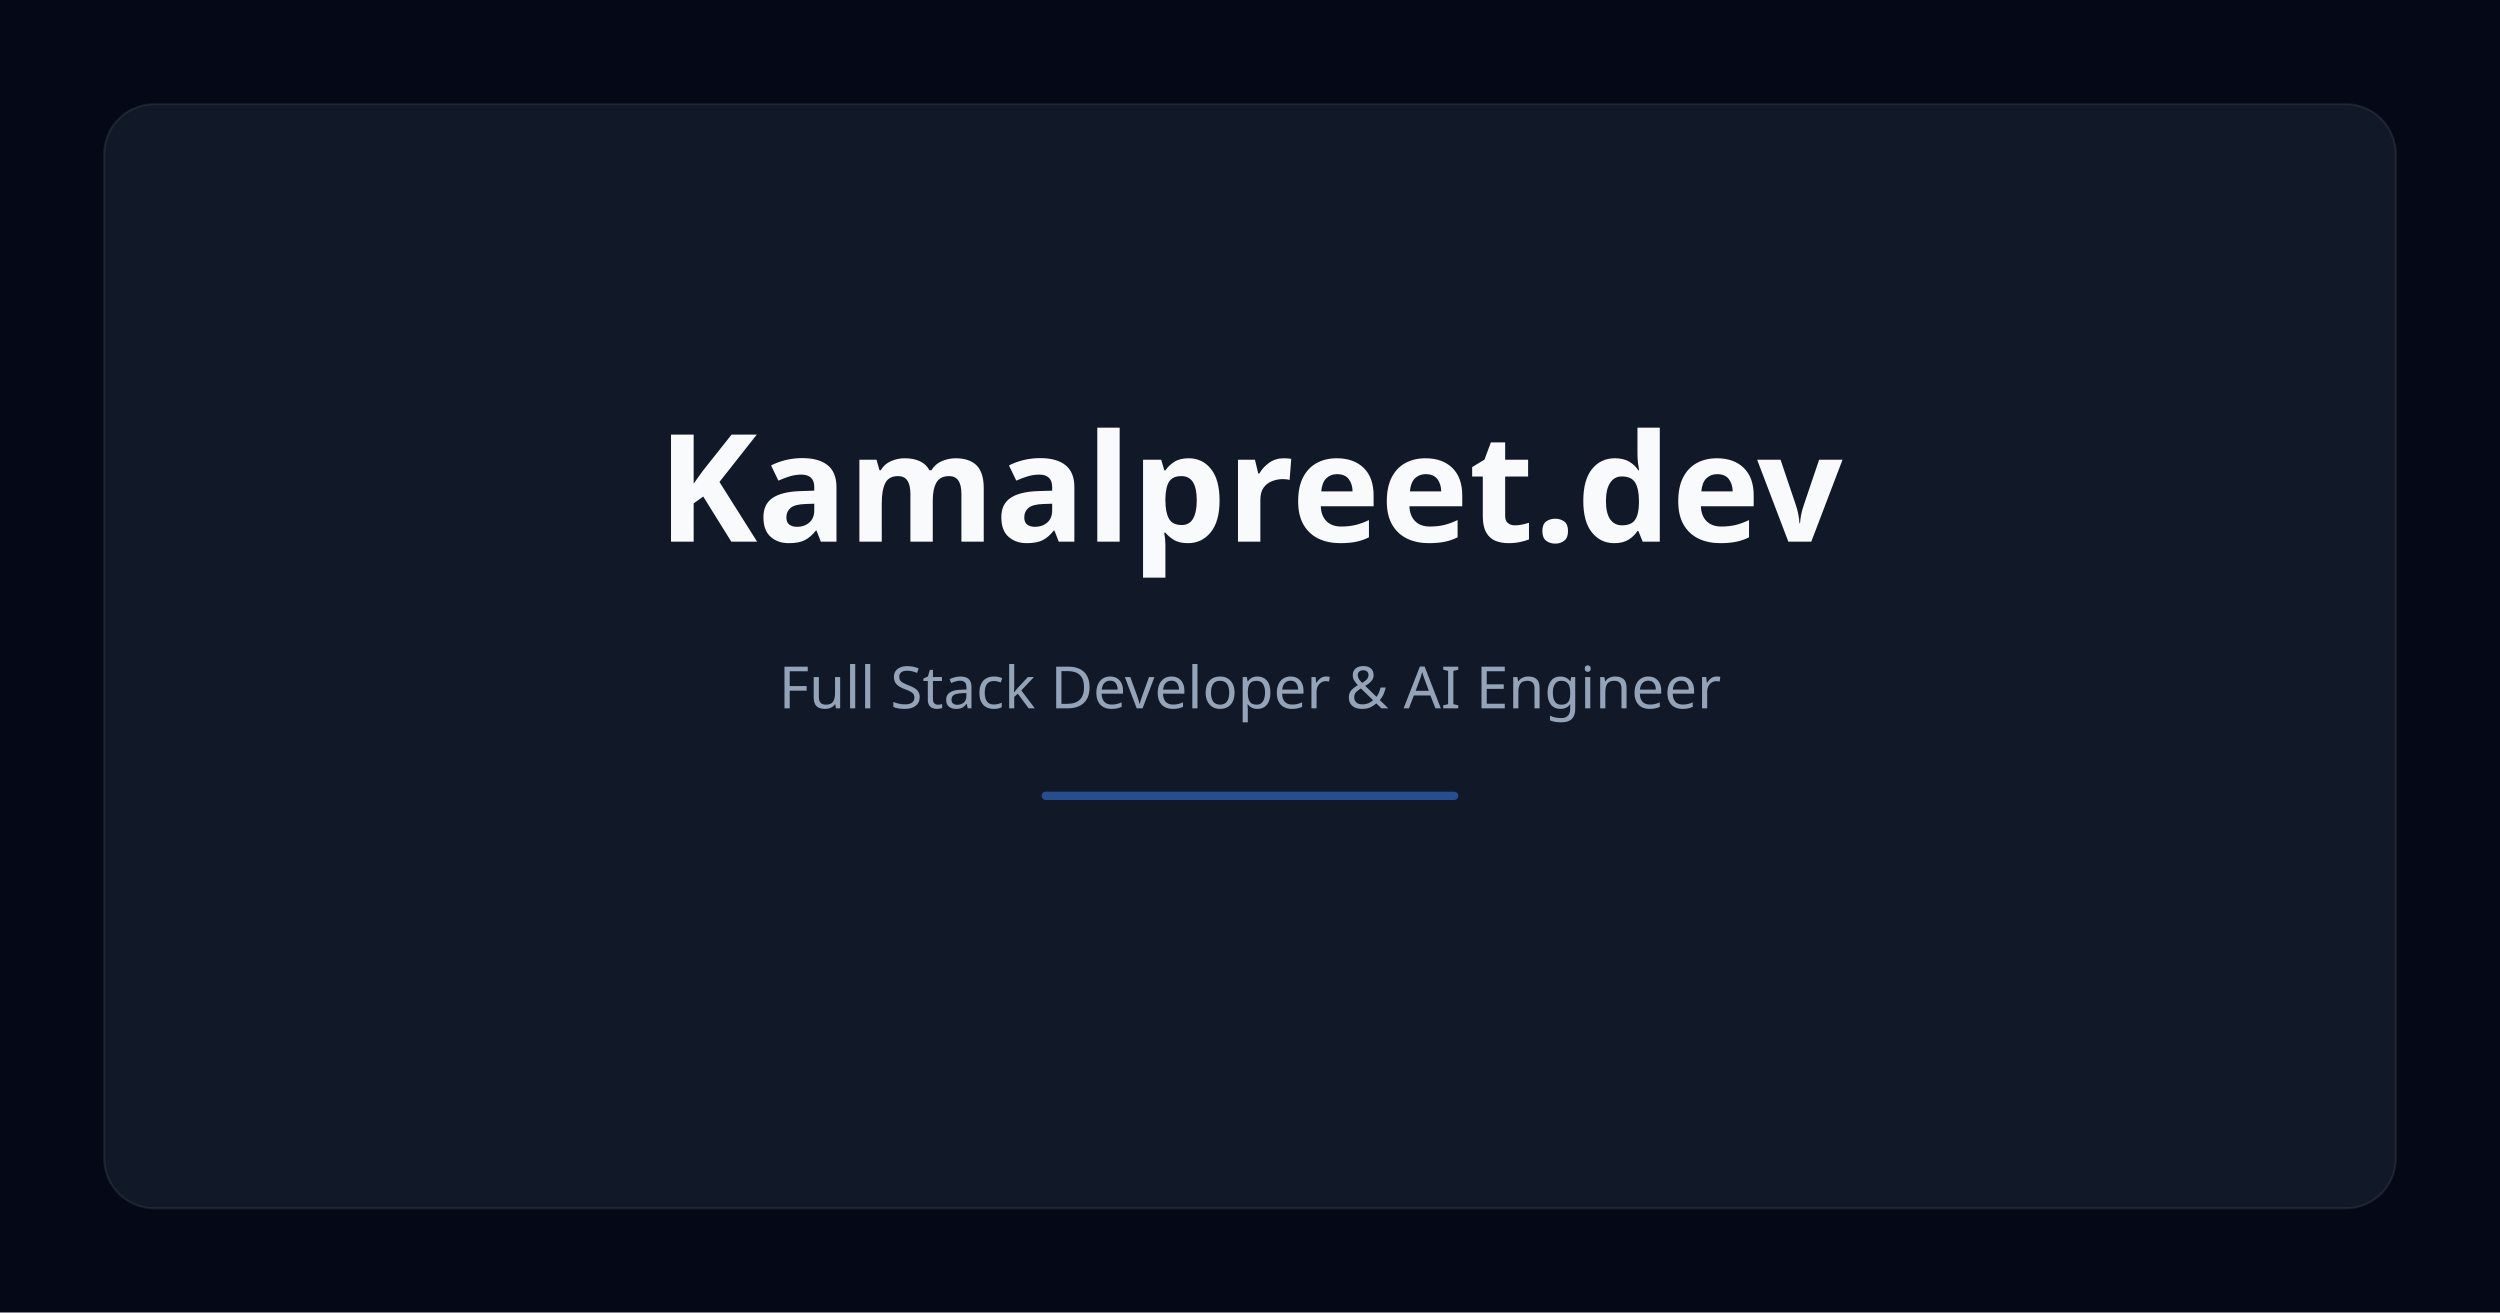
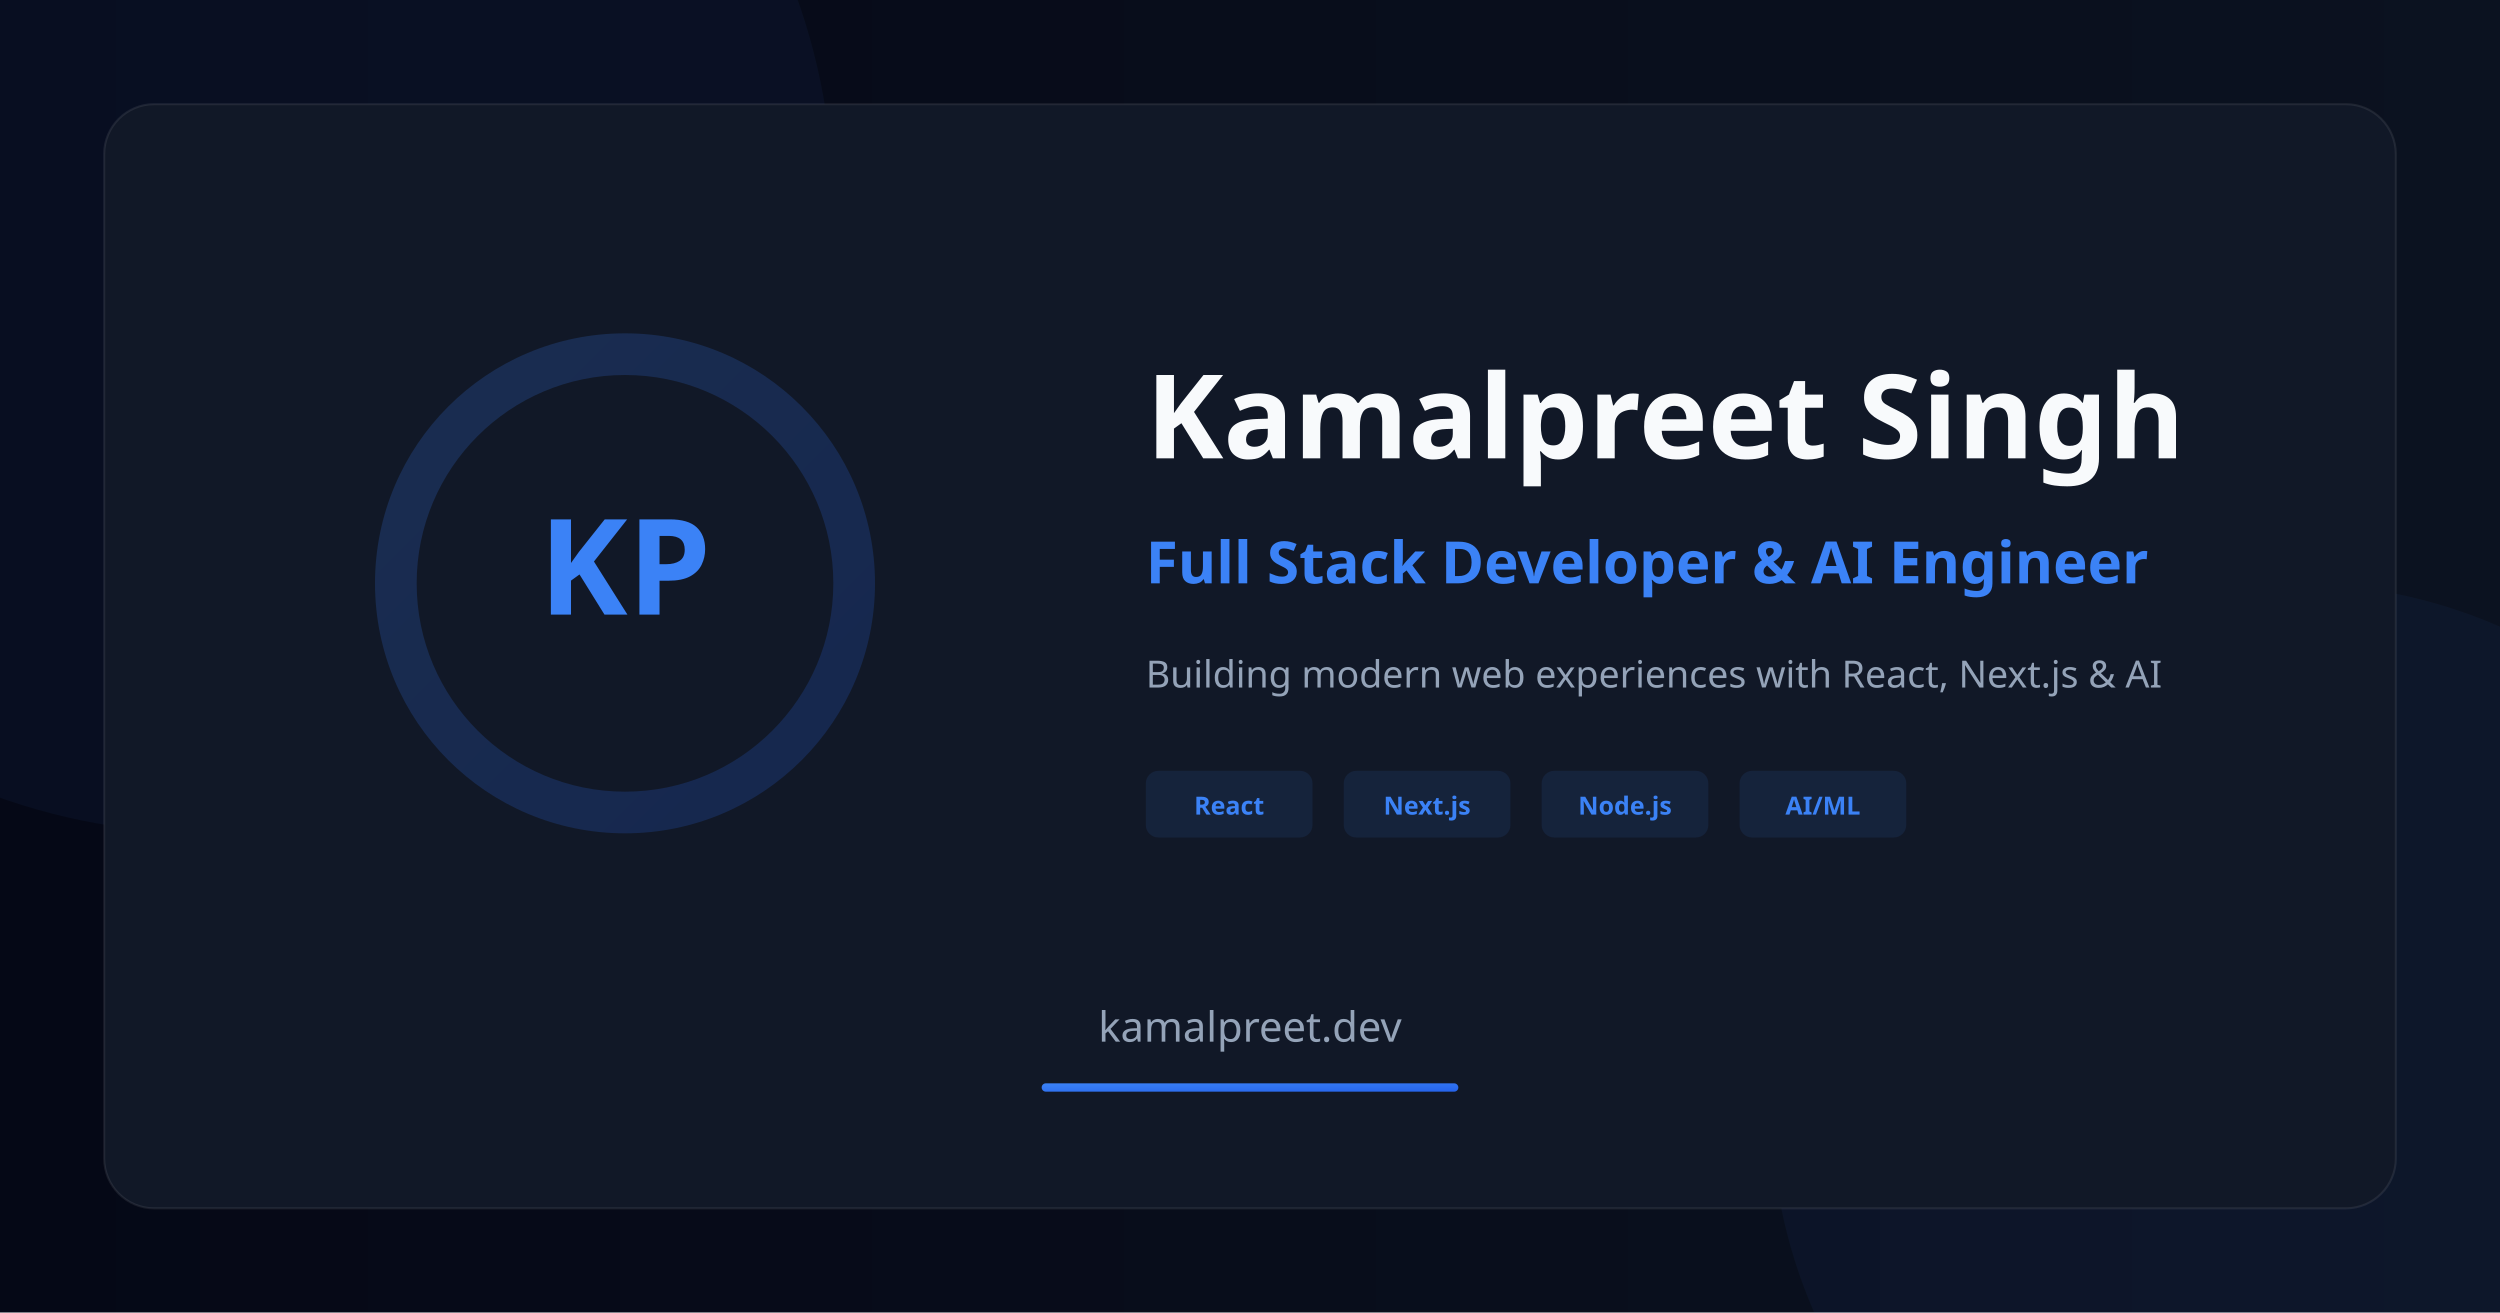
<svg xmlns="http://www.w3.org/2000/svg" viewBox="0 0 1200 630" fill="none">
-   <rect width="1200" height="630" fill="#050816" />
+   <defs>
+     <linearGradient id="grad" x1="0%" y1="0%" x2="100%" y2="100%">
+       <stop offset="0%" style="stop-color:#3B82F6;stop-opacity:1" />
+       <stop offset="100%" style="stop-color:#2563EB;stop-opacity:1" />
+     </linearGradient>
+     <linearGradient id="grad2" x1="0%" y1="0%" x2="100%" y2="0%">
+       <stop offset="0%" style="stop-color:#050816;stop-opacity:1" />
+       <stop offset="100%" style="stop-color:#0B1220;stop-opacity:1" />
+     </linearGradient>
+   </defs>
+   <rect width="1200" height="630" fill="url(#grad2)" />
+   <circle cx="100" cy="100" r="300" fill="#3B82F6" opacity="0.05" />
+   <circle cx="1100" cy="530" r="250" fill="#3B82F6" opacity="0.05" />
  <rect x="50" y="50" width="1100" height="530" rx="24" fill="#111827" stroke="rgba(255,255,255,0.08)" stroke-width="1" />
-   <text x="600" y="260" text-anchor="middle" font-family="system-ui, sans-serif" font-size="72" font-weight="700" fill="#F8FAFC">Kamalpreet.dev</text>
-   <text x="600" y="340" text-anchor="middle" font-family="system-ui, sans-serif" font-size="28" fill="#94A3B8">Full Stack Developer &amp; AI Engineer</text>
-   <rect x="500" y="380" width="200" height="4" rx="2" fill="#3B82F6" opacity="0.5" />
+   <circle cx="300" cy="280" r="120" fill="url(#grad)" opacity="0.2" />
+   <circle cx="300" cy="280" r="100" fill="#111827" />
+   <text x="300" y="295" text-anchor="middle" font-family="system-ui, sans-serif" font-size="64" font-weight="700" fill="#3B82F6">KP</text>
+   <text x="550" y="220" font-family="system-ui, sans-serif" font-size="56" font-weight="700" fill="#F8FAFC">Kamalpreet Singh</text>
+   <text x="550" y="280" font-family="system-ui, sans-serif" font-size="28" fill="#3B82F6" font-weight="600">Full Stack Developer &amp; AI Engineer</text>
+   <text x="550" y="330" font-family="system-ui, sans-serif" font-size="18" fill="#94A3B8">Building modern web experiences with React, Next.js &amp; AI</text>
+   <rect x="550" y="370" width="80" height="32" rx="6" fill="#3B82F6" opacity="0.1" />
+   <text x="590" y="391" text-anchor="middle" font-family="system-ui, sans-serif" font-size="12" fill="#3B82F6" font-weight="600">React</text>
+   <rect x="645" y="370" width="80" height="32" rx="6" fill="#3B82F6" opacity="0.1" />
+   <text x="685" y="391" text-anchor="middle" font-family="system-ui, sans-serif" font-size="12" fill="#3B82F6" font-weight="600">Next.js</text>
+   <rect x="740" y="370" width="80" height="32" rx="6" fill="#3B82F6" opacity="0.1" />
+   <text x="780" y="391" text-anchor="middle" font-family="system-ui, sans-serif" font-size="12" fill="#3B82F6" font-weight="600">Node.js</text>
+   <rect x="835" y="370" width="80" height="32" rx="6" fill="#3B82F6" opacity="0.1" />
+   <text x="875" y="391" text-anchor="middle" font-family="system-ui, sans-serif" font-size="12" fill="#3B82F6" font-weight="600">AI/ML</text>
+   <text x="600" y="500" text-anchor="middle" font-family="system-ui, sans-serif" font-size="20" fill="#94A3B8">kamalpreet.dev</text>
+   <rect x="500" y="520" width="200" height="4" rx="2" fill="url(#grad)" />
</svg>
